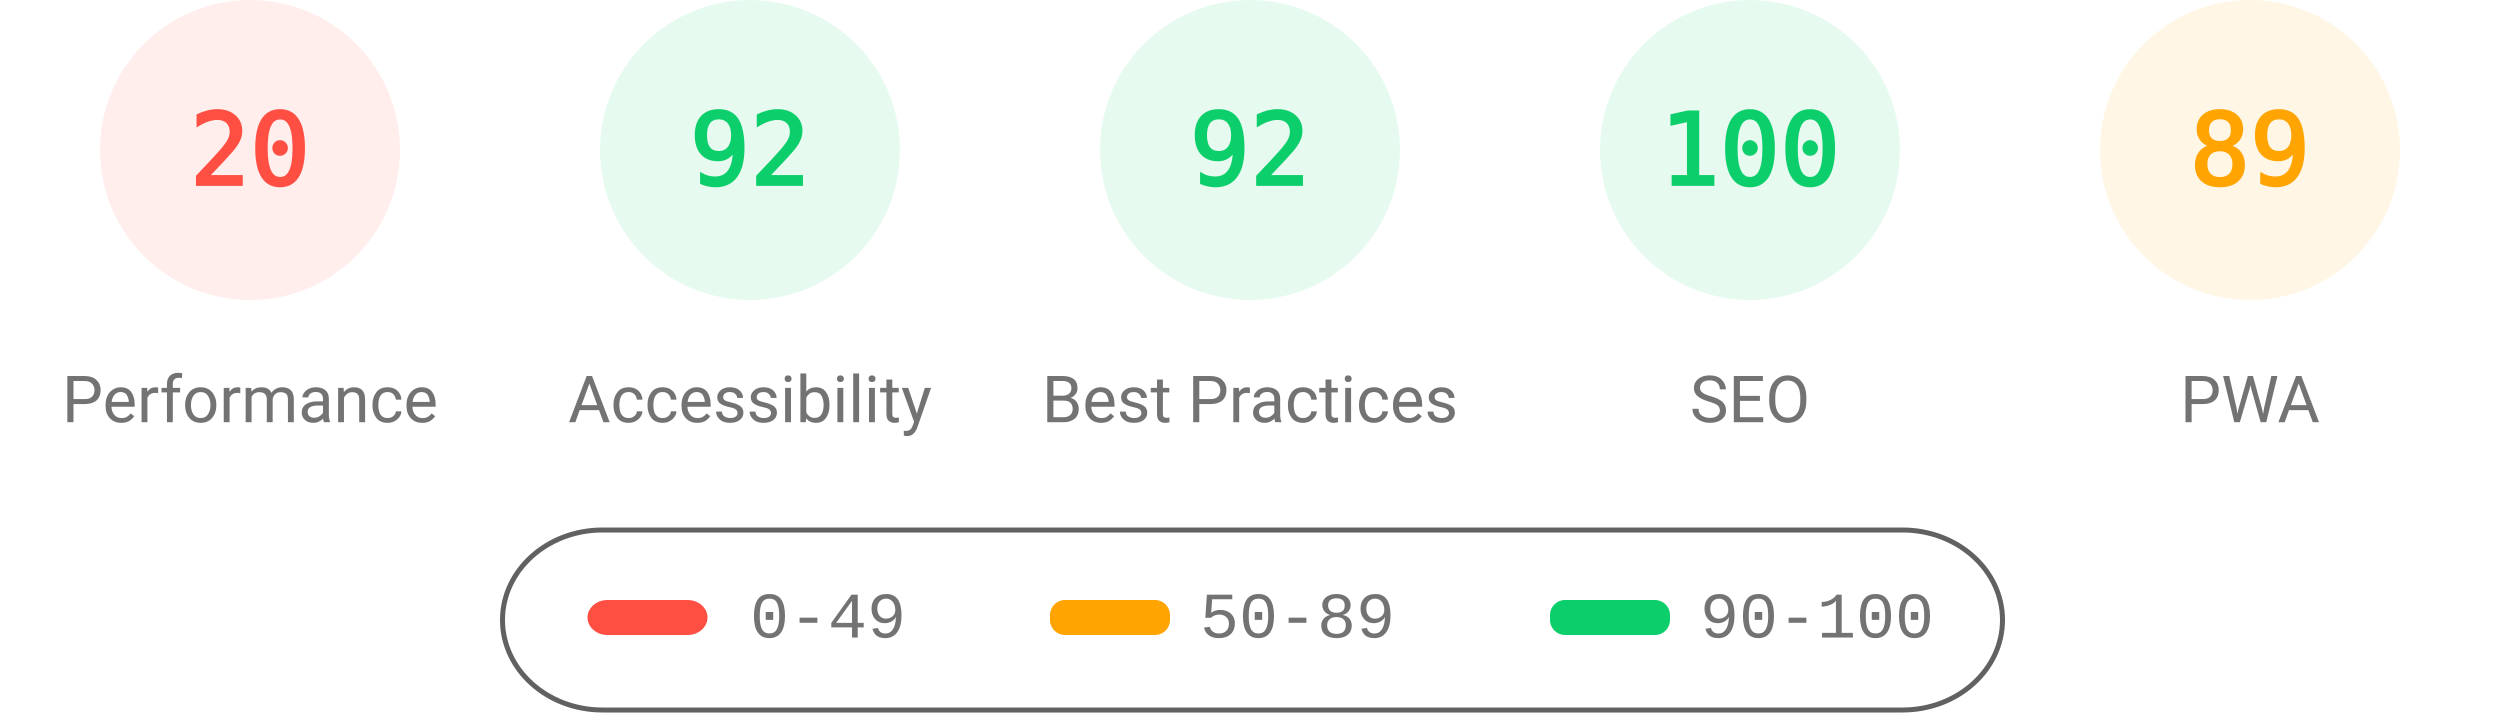
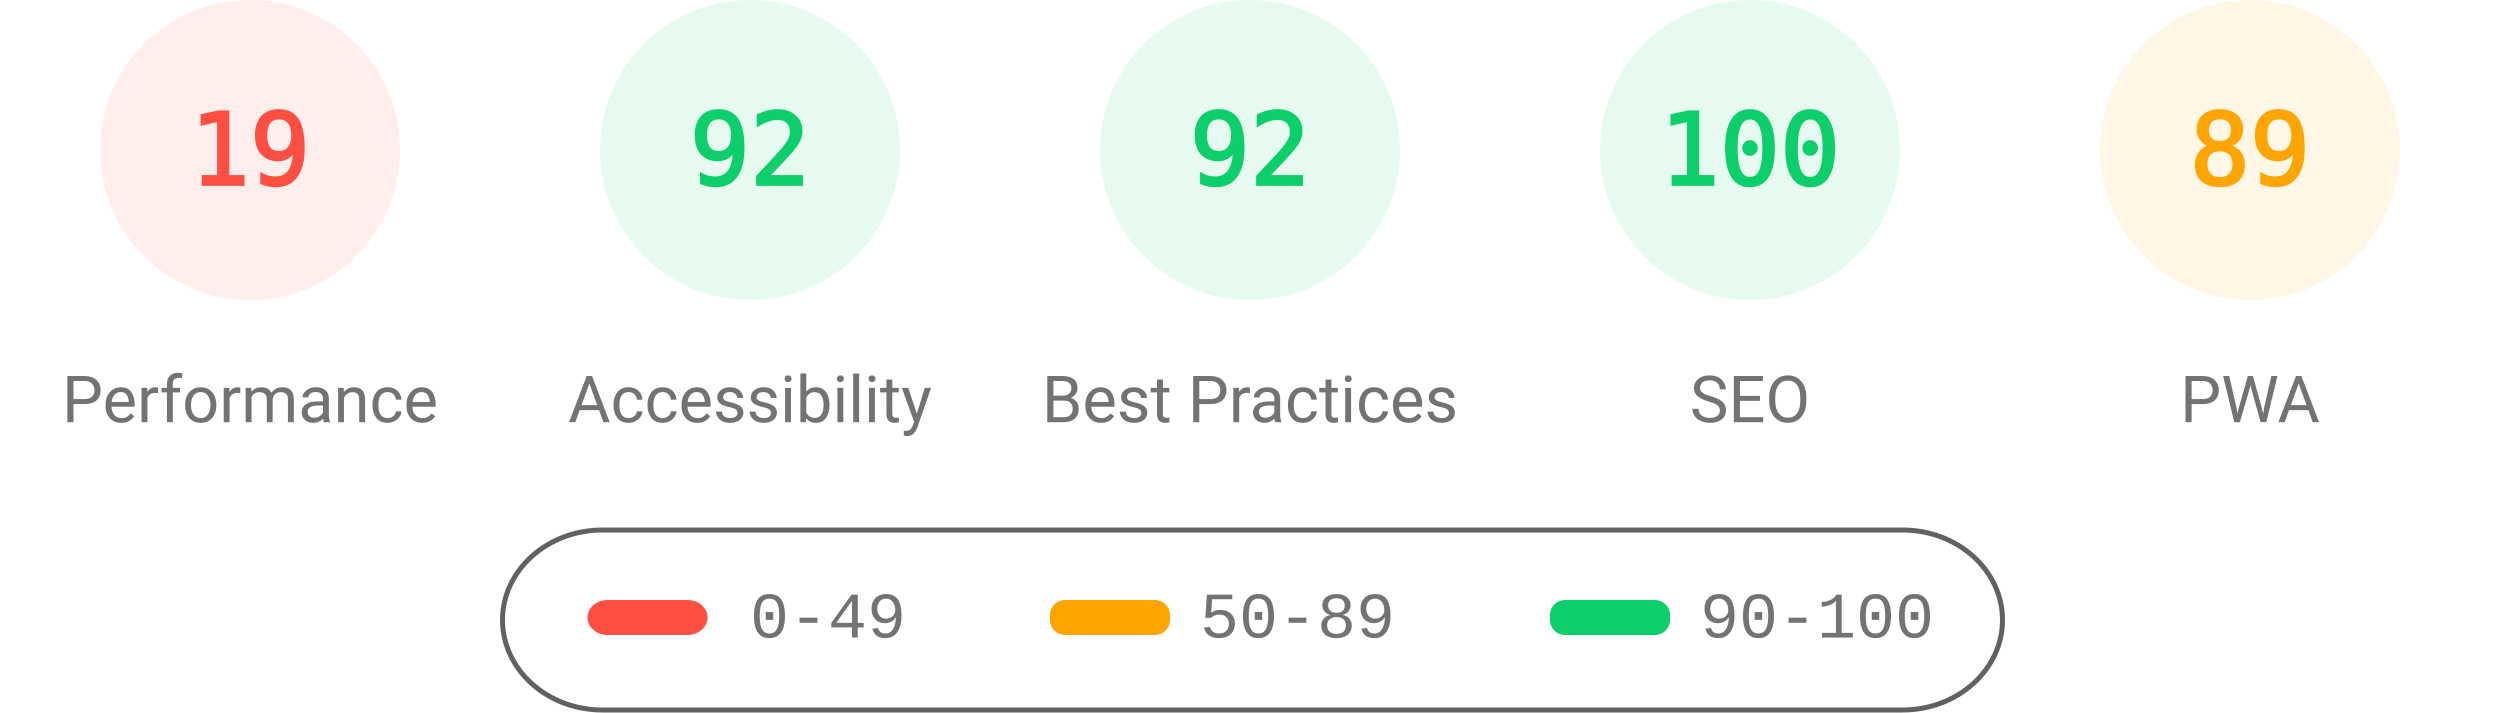
<svg xmlns="http://www.w3.org/2000/svg" fill="none" width="1000" height="285">
  <style>.gauge-base{opacity:.1}.gauge-arc{fill:none;animation-delay:250ms;stroke-linecap:round;transform:rotate(-90deg);transform-origin:100px 60px;animation:load-gauge 1s ease forwards}.guage-text{font-size:40px;font-family:monospace;text-align:center}.guage-red{color:#ff4e42;fill:#ff4e42;stroke:#ff4e42}.guage-orange{color:#ffa400;fill:#ffa400;stroke:#ffa400}.guage-green{color:#0cce6b;fill:#0cce6b;stroke:#0cce6b}.guage-undefined{color:#5c5c5c;fill:#5c5c5c;stroke:#5c5c5c}.guage-title{color:#737373;fill:#737373;stroke:none;font-size:26px;line-height:26px;font-family:Roboto,Halvetica,Arial,sans-serif}@keyframes load-gauge{from{stroke-dasharray:0 352.858}}</style>
  <svg class="guage-div guage-perf guage-red" viewBox="0 0 200 200" width="200" height="200">
    <circle class="gauge-base" r="56" cx="100" cy="60" stroke-width="8" />
-     <circle class="gauge-arc guage-arc-1" r="56" cx="100" cy="60" stroke-width="8" style="stroke-dasharray:70.372,351.858" />
-     <text class="guage-text" x="100" y="60" alignment-baseline="central" dominant-baseline="central" text-anchor="middle">20</text>
+     <circle class="gauge-arc guage-arc-1" r="56" cx="100" cy="60" stroke-width="8" style="stroke-dasharray:66.853,351.858" />
+     <text class="guage-text" x="100" y="60" alignment-baseline="central" dominant-baseline="central" text-anchor="middle">19</text>
    <text class="guage-title" x="100" y="160" alignment-baseline="central" dominant-baseline="central" text-anchor="middle">Performance</text>
  </svg>
  <svg class="guage-div guage-acc guage-green" viewBox="0 0 200 200" width="200" height="200" x="200">
    <circle class="gauge-base" r="56" cx="100" cy="60" stroke-width="8" />
    <circle class="gauge-arc guage-arc-2" r="56" cx="100" cy="60" stroke-width="8" style="stroke-dasharray:323.709,351.858" />
    <text class="guage-text" x="100" y="60" alignment-baseline="central" dominant-baseline="central" text-anchor="middle">92</text>
    <text class="guage-title" x="100" y="160" alignment-baseline="central" dominant-baseline="central" text-anchor="middle">Accessibility</text>
  </svg>
  <svg class="guage-div guage-best guage-green" viewBox="0 0 200 200" width="200" height="200" x="400">
    <circle class="gauge-base" r="56" cx="100" cy="60" stroke-width="8" />
    <circle class="gauge-arc guage-arc-3" r="56" cx="100" cy="60" stroke-width="8" style="stroke-dasharray:323.709,351.858" />
    <text class="guage-text" x="100" y="60" alignment-baseline="central" dominant-baseline="central" text-anchor="middle">92</text>
    <text class="guage-title" x="100" y="160" alignment-baseline="central" dominant-baseline="central" text-anchor="middle">Best Practices</text>
  </svg>
  <svg class="guage-div guage-seo guage-green" viewBox="0 0 200 200" width="200" height="200" x="600">
    <circle class="gauge-base" r="56" cx="100" cy="60" stroke-width="8" />
    <circle class="gauge-arc guage-arc-4" r="56" cx="100" cy="60" stroke-width="8" style="stroke-dasharray:351.858,351.858" />
    <text class="guage-text" x="100" y="60" alignment-baseline="central" dominant-baseline="central" text-anchor="middle">100</text>
    <text class="guage-title" x="100" y="160" alignment-baseline="central" dominant-baseline="central" text-anchor="middle">SEO</text>
  </svg>
  <svg class="guage-div guage-pwa guage-orange" viewBox="0 0 200 200" width="200" height="200" x="800">
    <circle class="gauge-base" r="56" cx="100" cy="60" stroke-width="8" />
    <circle class="gauge-arc guage-arc-4" r="56" cx="100" cy="60" stroke-width="8" style="stroke-dasharray:313.154,351.858" />
    <text class="guage-text" x="100" y="60" alignment-baseline="central" dominant-baseline="central" text-anchor="middle">89</text>
    <text class="guage-title" x="100" y="160" alignment-baseline="central" dominant-baseline="central" text-anchor="middle">PWA</text>
  </svg>
  <svg width="604" height="76" x="200" y="210">
    <path fill="none" id="canvas_background" d="M-1-1h604v80H-1z" />
    <rect fill-opacity="0" stroke="#616161" stroke-width="2" rx="40" id="svg_2" height="72" width="600" y="2" x="1" fill="#000" />
    <rect stroke="#000" rx="8" id="svg_3" height="14" width="48" y="30" x="35" stroke-opacity="null" stroke-width="0" fill="#ff4e42" />
    <rect stroke="#000" rx="6" id="svg_4" height="14" width="48" y="30" x="220" stroke-opacity="null" stroke-width="0" fill="#ffa400" />
    <rect stroke="#000" rx="6" id="svg_5" height="14" width="48" y="30" x="420" stroke-opacity="null" stroke-width="0" fill="#0cce6b" />
    <text xml:space="preserve" text-anchor="start" font-family="'Courier New', Courier, monospace" font-size="26" id="svg_6" y="45" x="100" stroke-opacity="null" stroke-width="0" stroke="#000" fill="#737373">0-49</text>
    <text xml:space="preserve" text-anchor="start" font-family="'Courier New', Courier, monospace" font-size="26" id="svg_7" y="45" x="280" stroke-opacity="null" stroke-width="0" stroke="#000" fill="#737373">50-89</text>
    <text xml:space="preserve" text-anchor="start" font-family="'Courier New', Courier, monospace" font-size="26" id="svg_8" y="45" x="480" stroke-opacity="null" stroke-width="0" stroke="#000" fill="#737373">90-100</text>
  </svg>
</svg>
